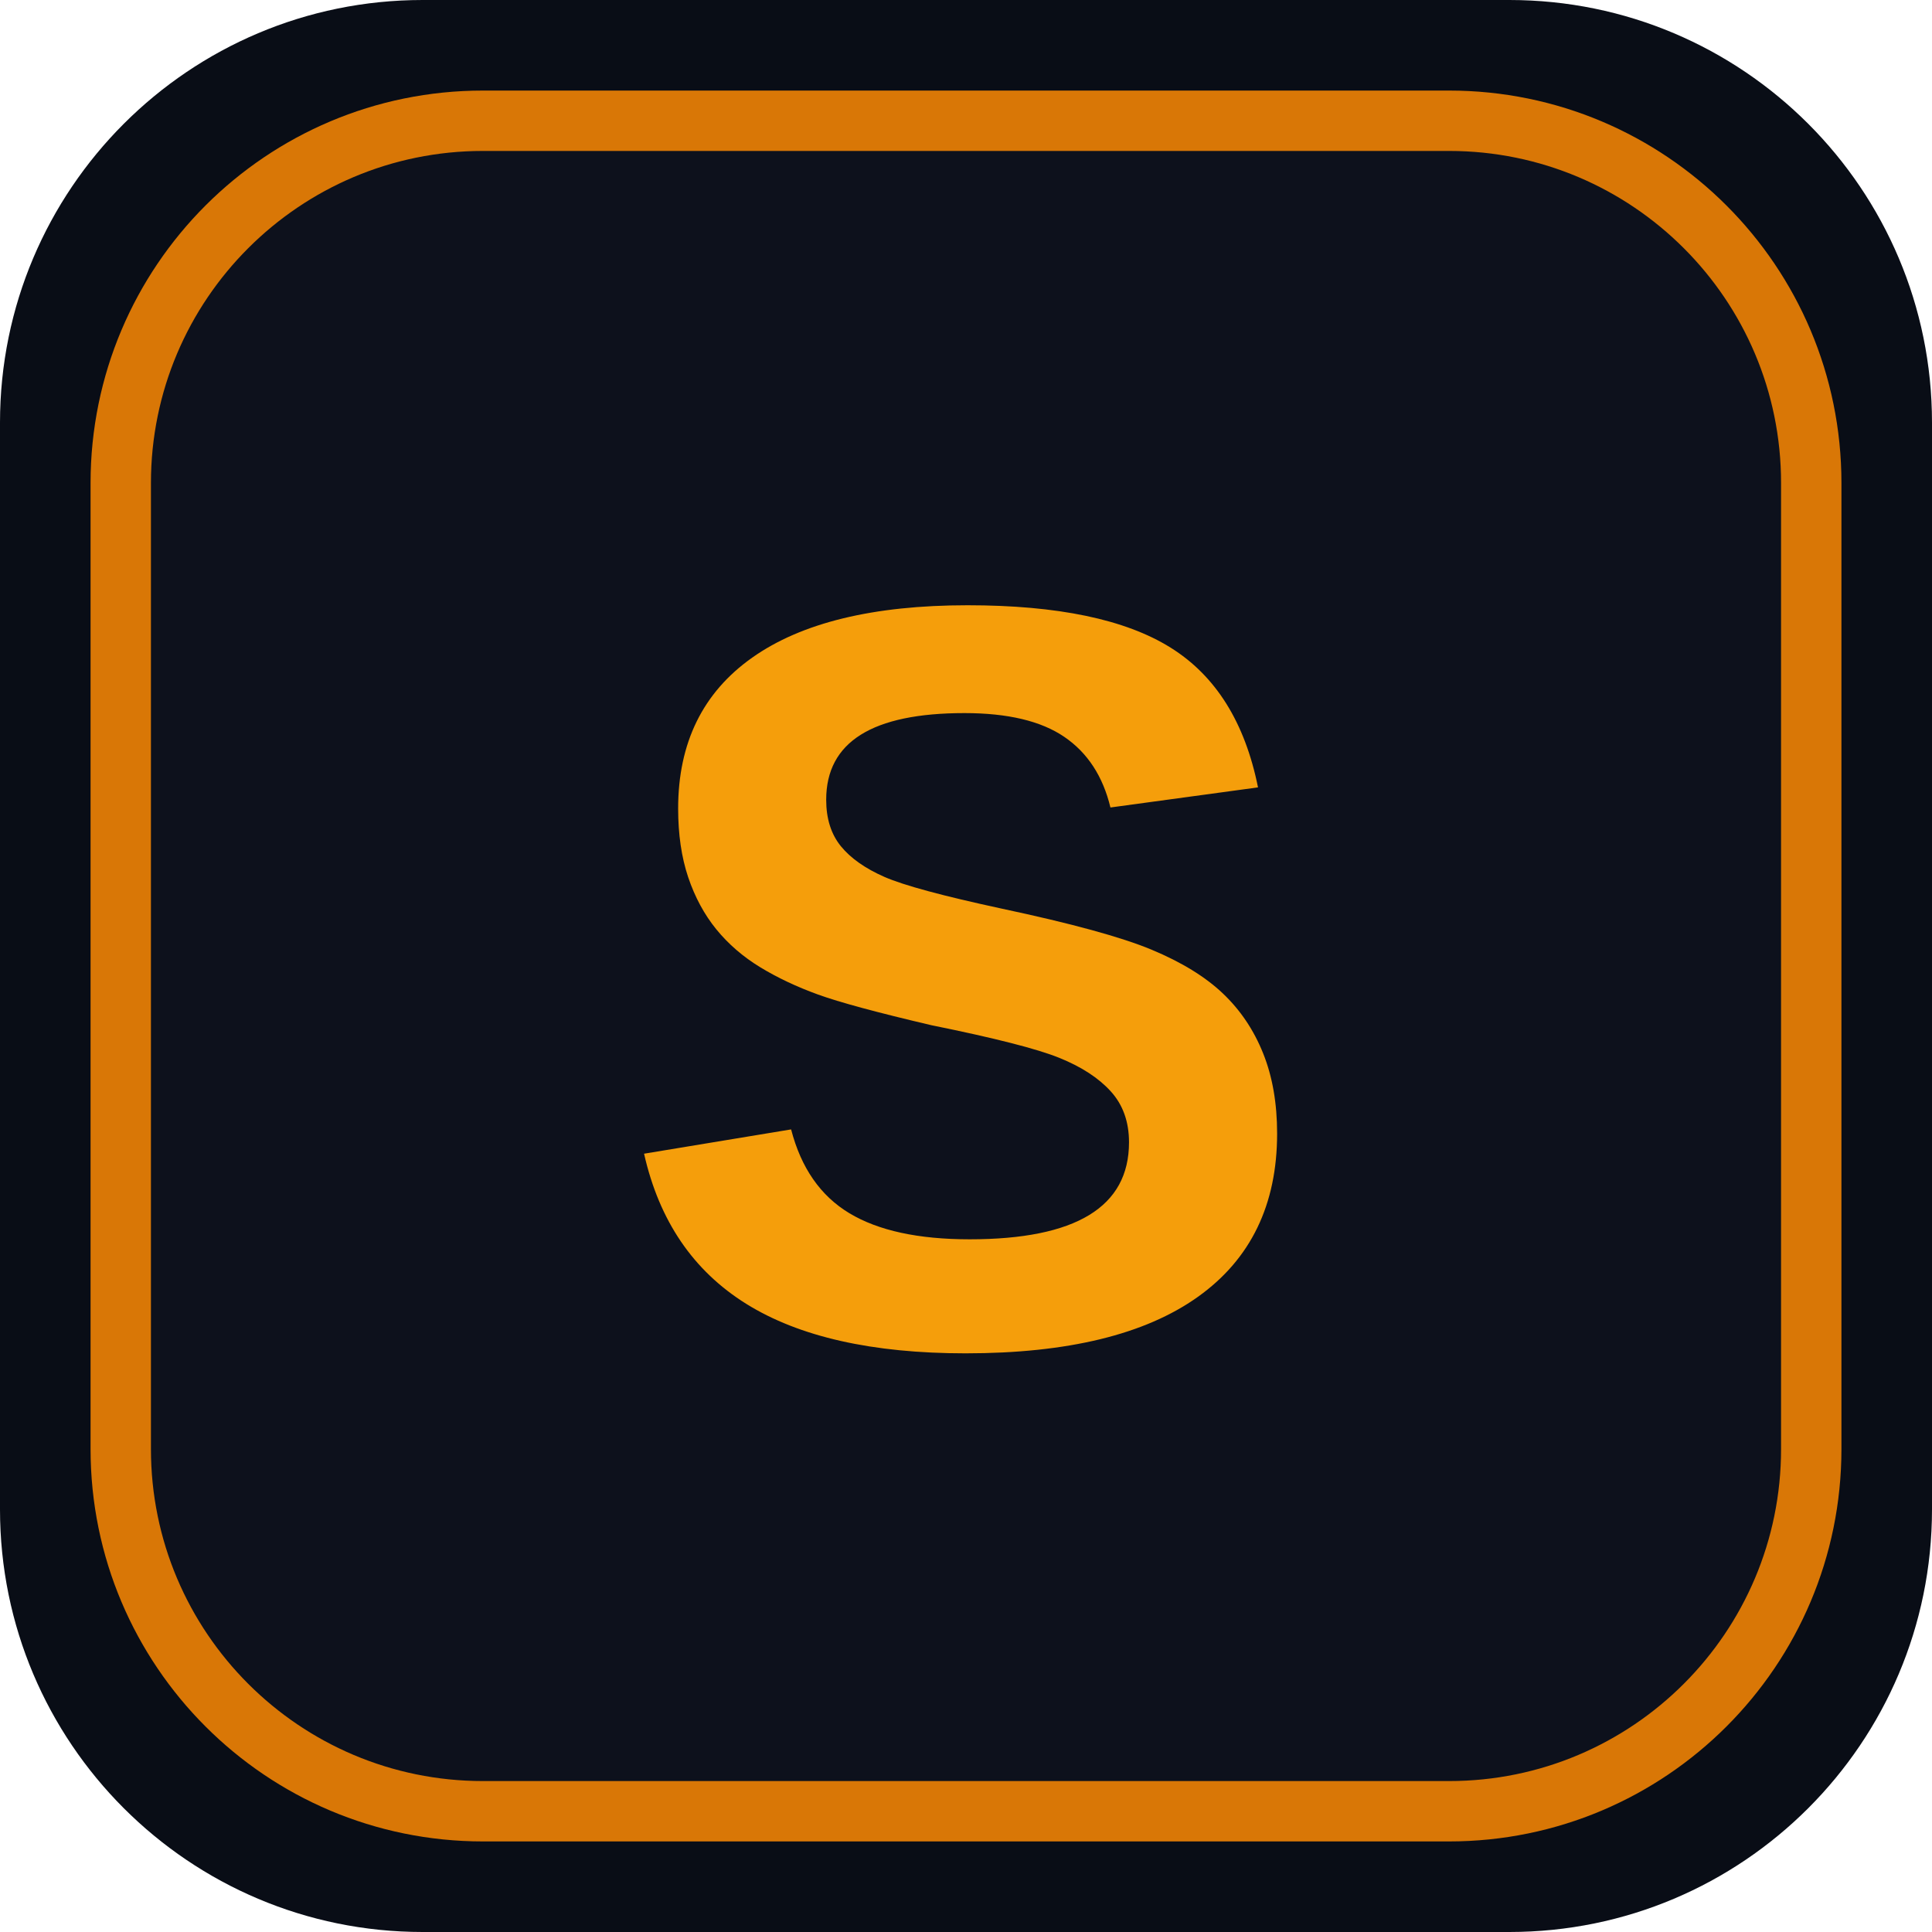
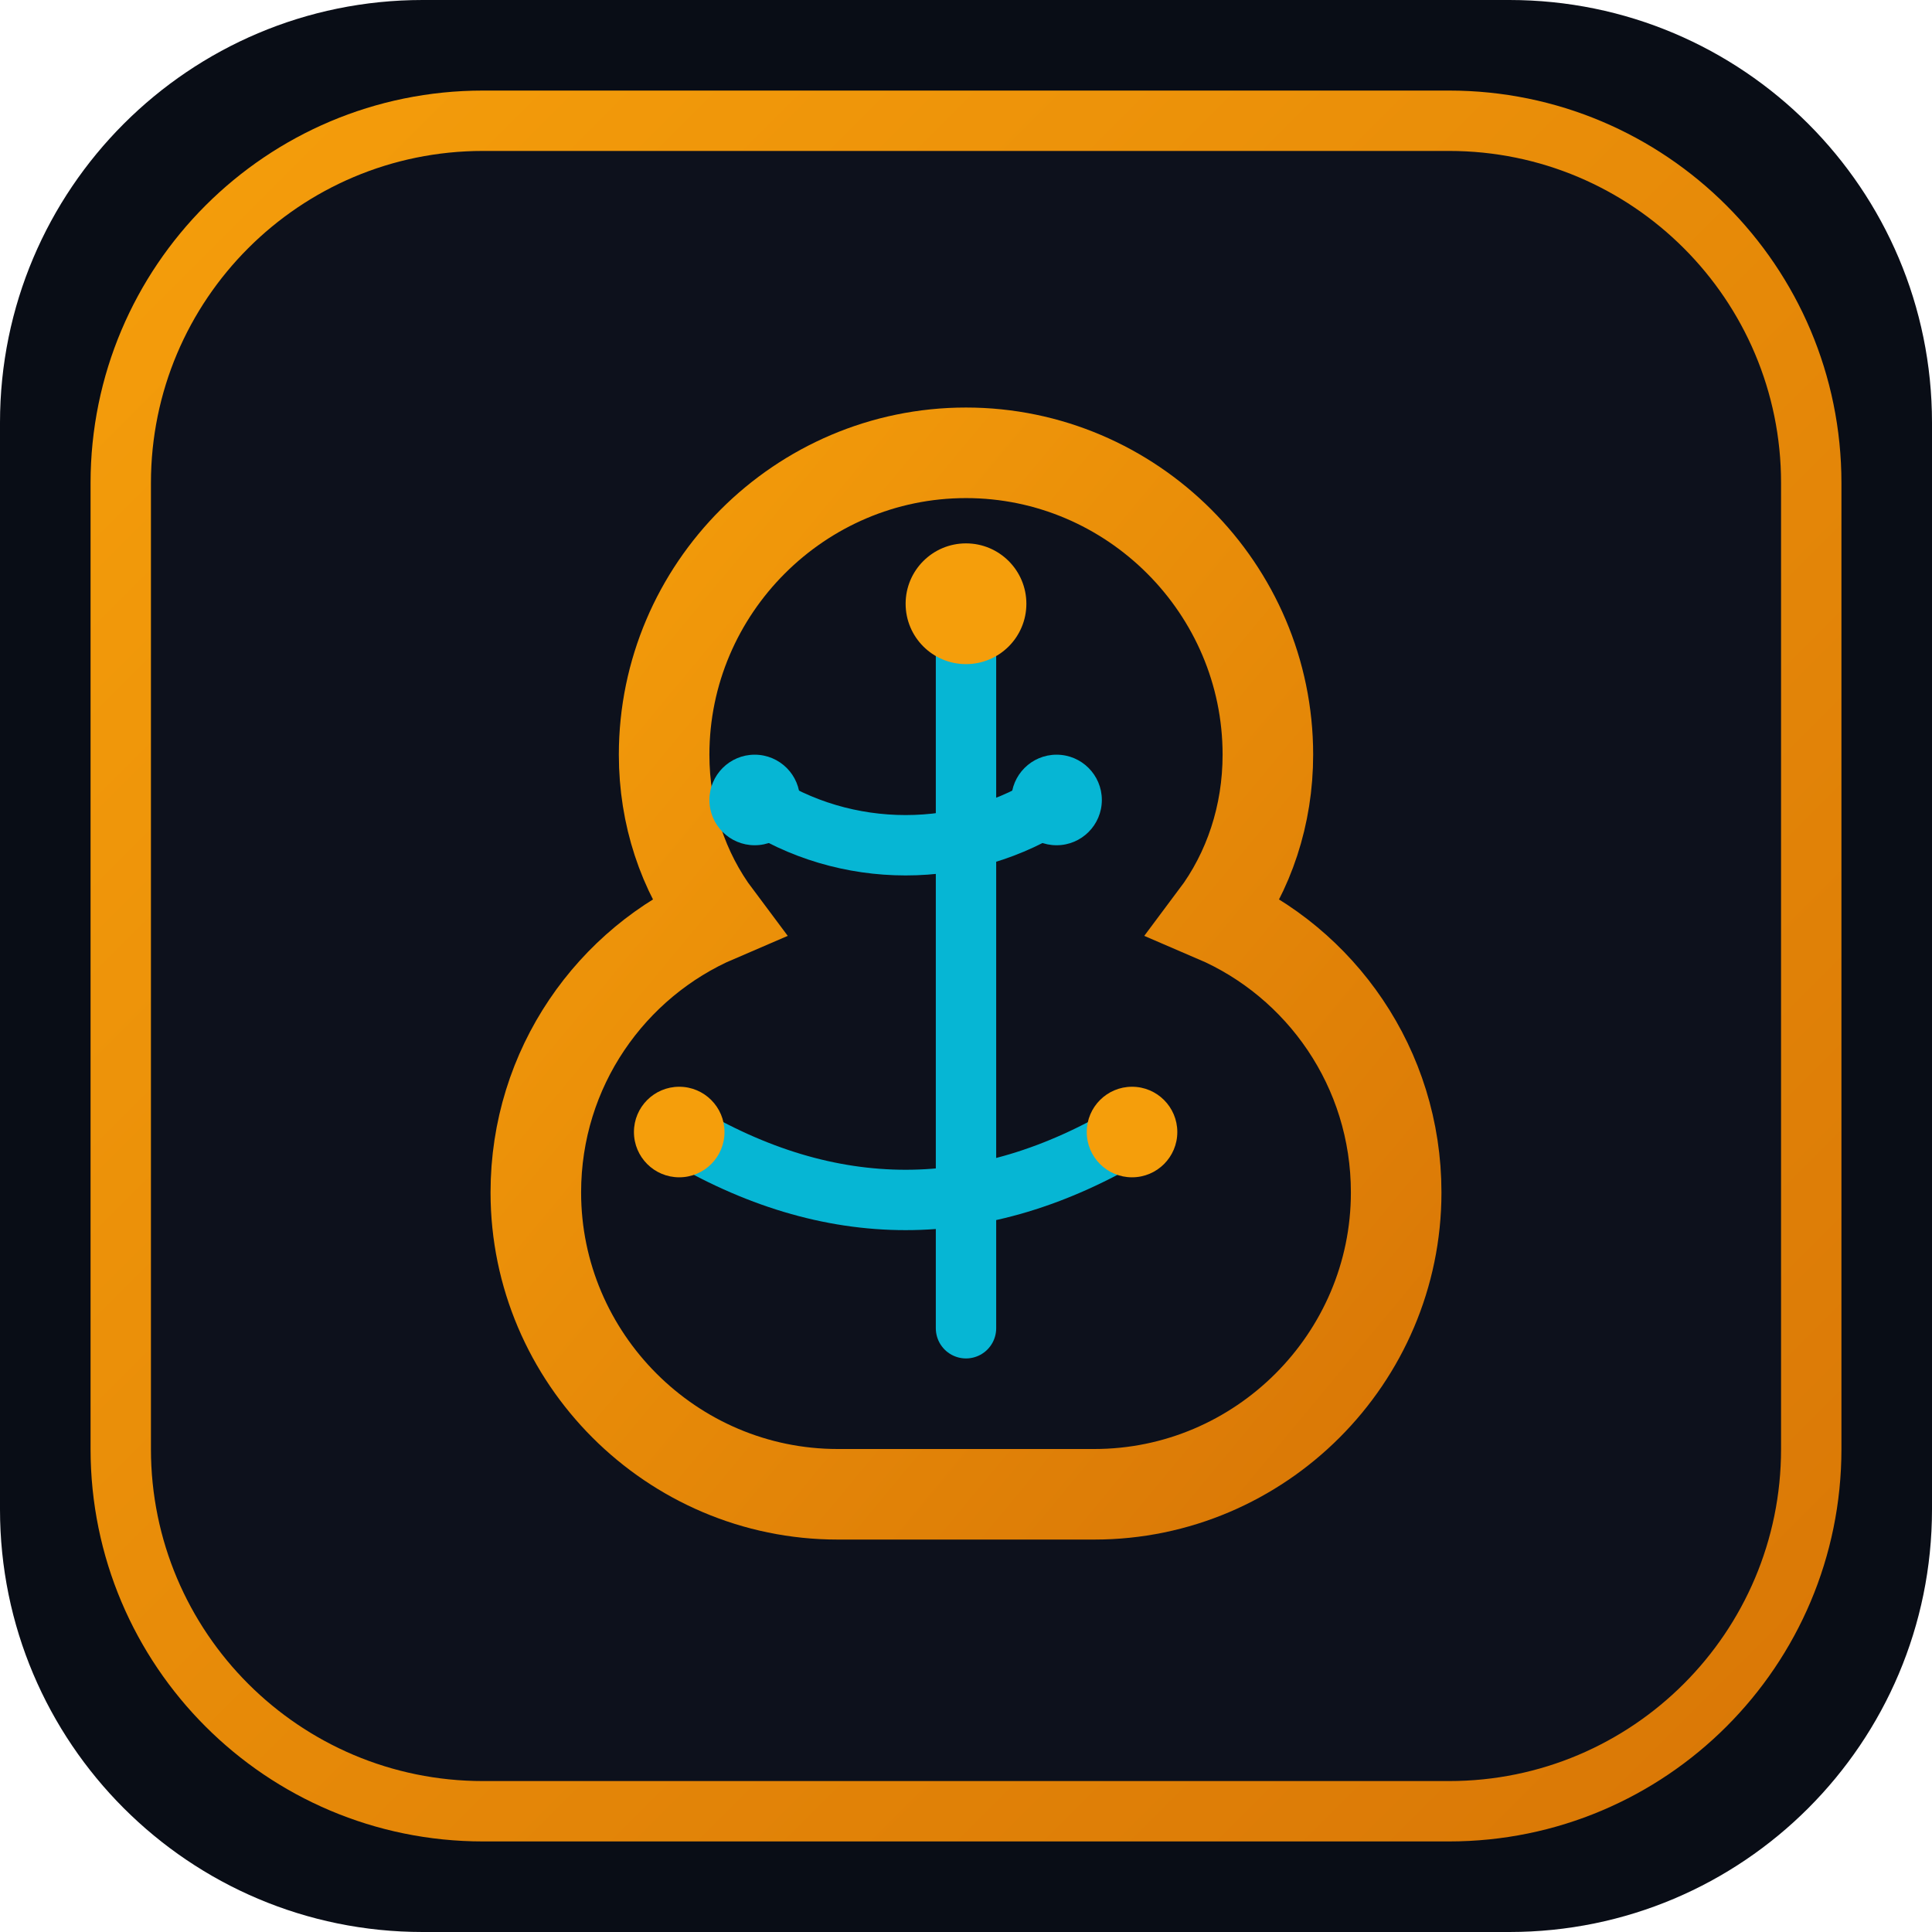
<svg xmlns="http://www.w3.org/2000/svg" viewBox="0 0 512 512">
+   <defs>
+     <linearGradient id="goldGrad" x1="0%" y1="0%" x2="100%" y2="100%">
+       <stop offset="0%" stop-color="#F59E0B" />
+       <stop offset="100%" stop-color="#D97706" />
+     </linearGradient>
+   </defs>
  <rect width="512" height="512" rx="112" fill="#090D16" />
-   <rect x="32" y="32" width="448" height="448" rx="96" fill="#0D111C" stroke="#D97706" stroke-width="16" />
-   <text x="50%" y="54%" dominant-baseline="middle" text-anchor="middle" font-family="Arial, sans-serif" font-weight="900" font-size="280" fill="#F59E0B">S</text>
+   <rect x="32" y="32" width="448" height="448" rx="96" fill="#0D111C" stroke="url(#goldGrad)" stroke-width="16" />
+   <path d="M256 120c-44 0-80 36-80 80 0 16 5 31 14 43-28 12-48 40-48 73 0 44 36 80 80 80h68c44 0 80-36 80-80 0-33-20-61-48-73 9-12 14-27 14-43 0-44-36-80-80-80z" fill="none" stroke="url(#goldGrad)" stroke-width="24" stroke-linecap="round" />
+   <path d="M256 160v192M200 212c24 16 56 16 80 0M180 300c40 24 80 24 120 0" fill="none" stroke="#06B6D4" stroke-width="16" stroke-linecap="round" />
+   <circle cx="256" cy="160" r="16" fill="#F59E0B" />
+   <circle cx="200" cy="212" r="12" fill="#06B6D4" />
+   <circle cx="280" cy="212" r="12" fill="#06B6D4" />
+   <circle cx="180" cy="300" r="12" fill="#F59E0B" />
+   <circle cx="300" cy="300" r="12" fill="#F59E0B" />
</svg>
